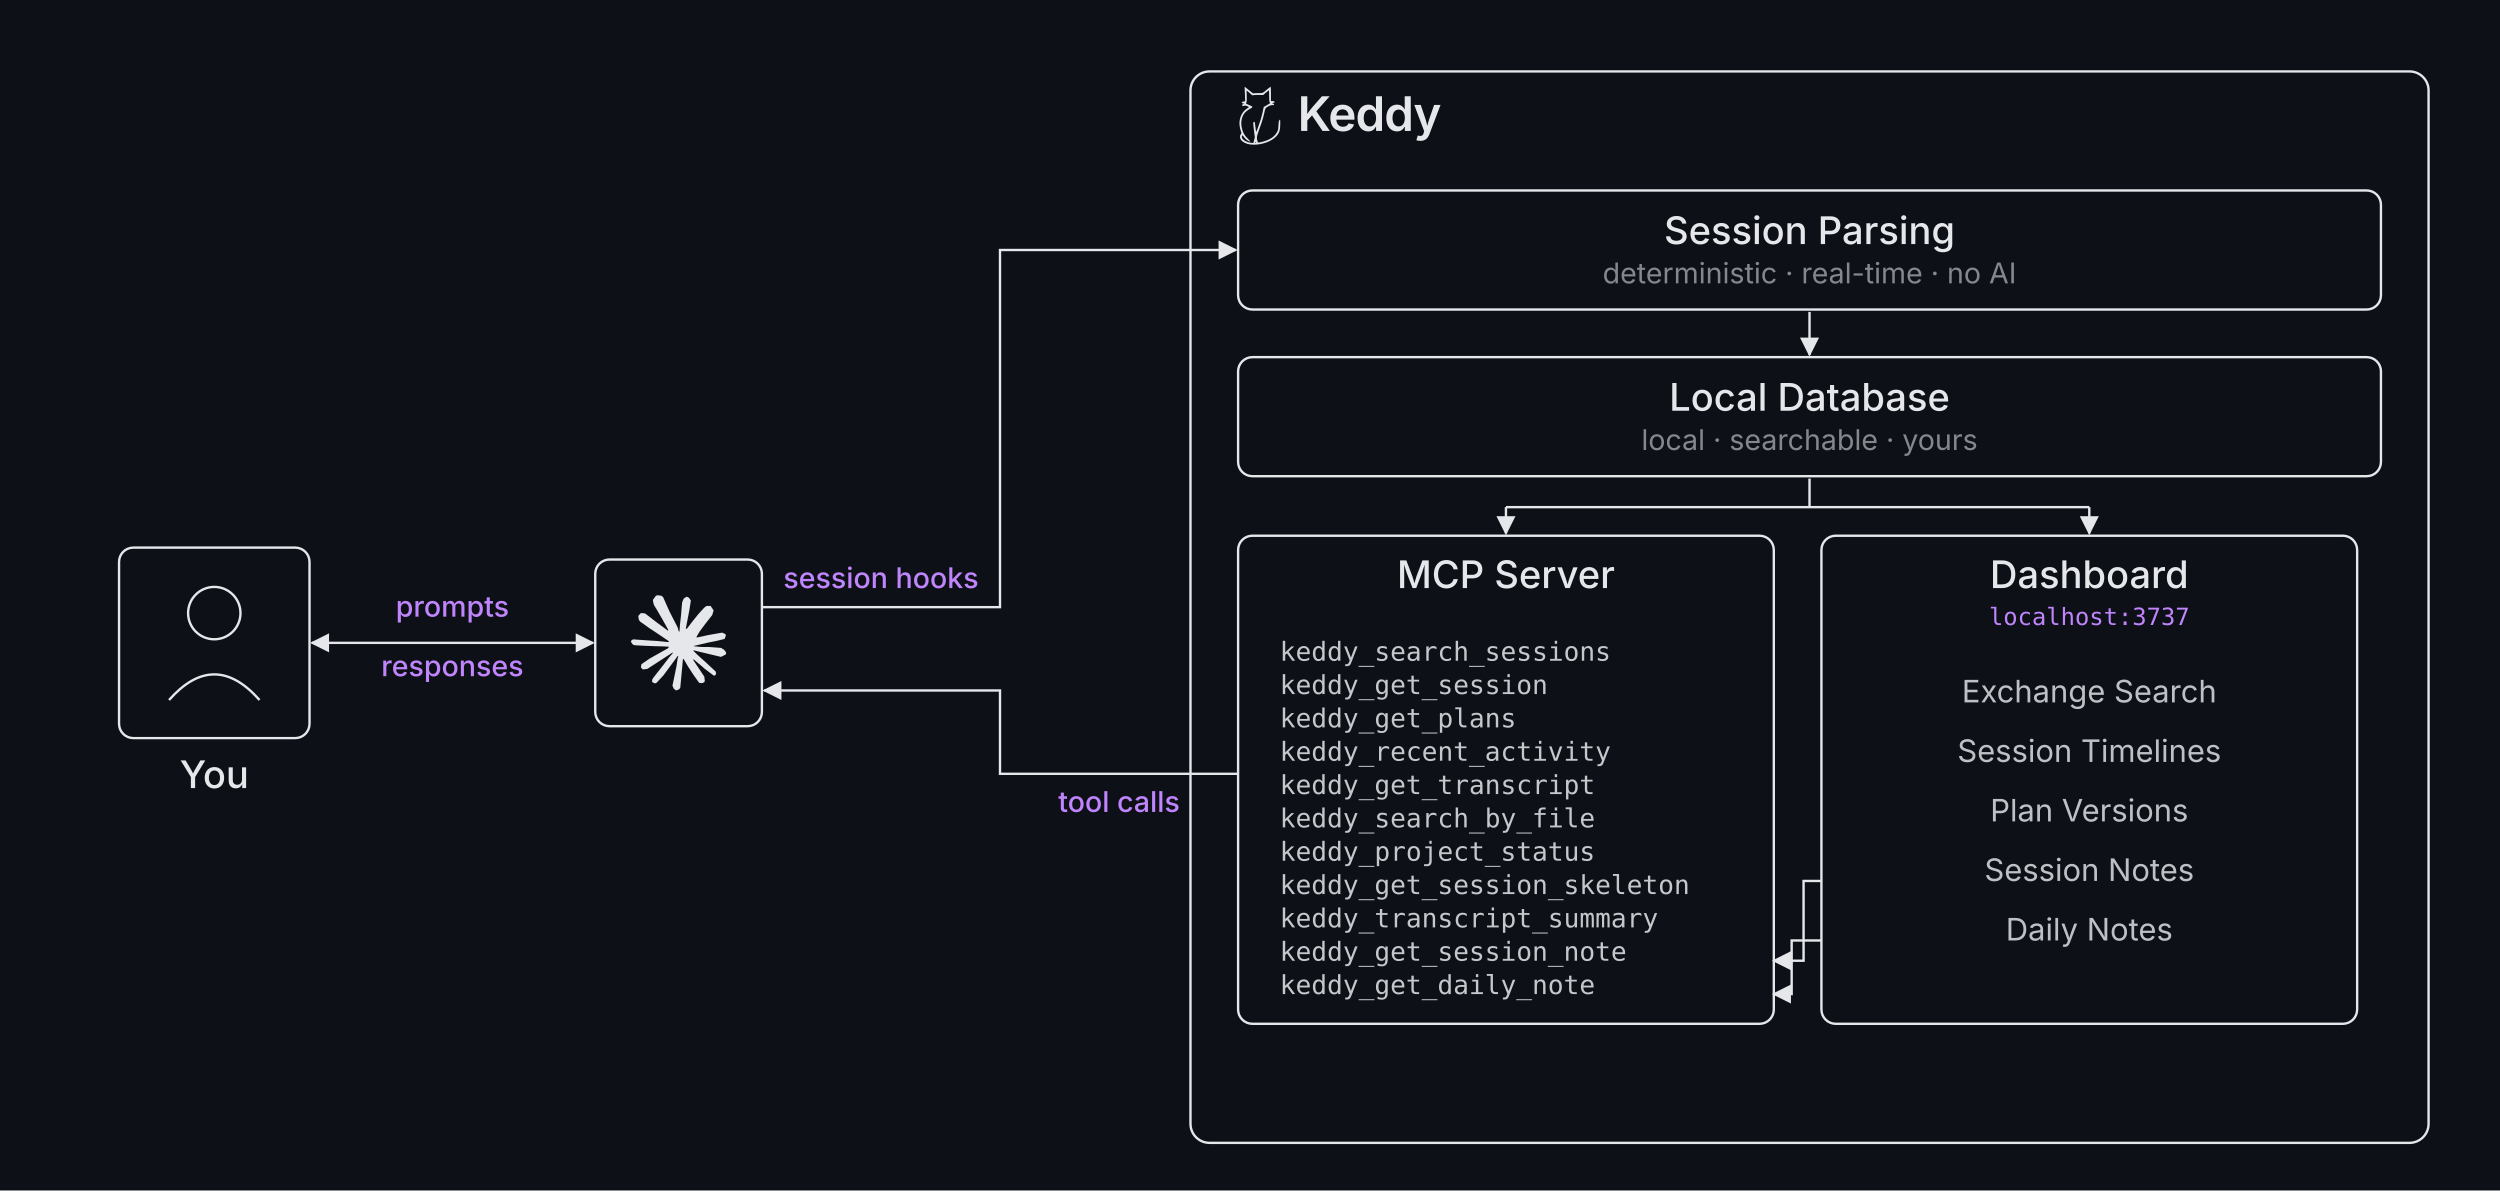
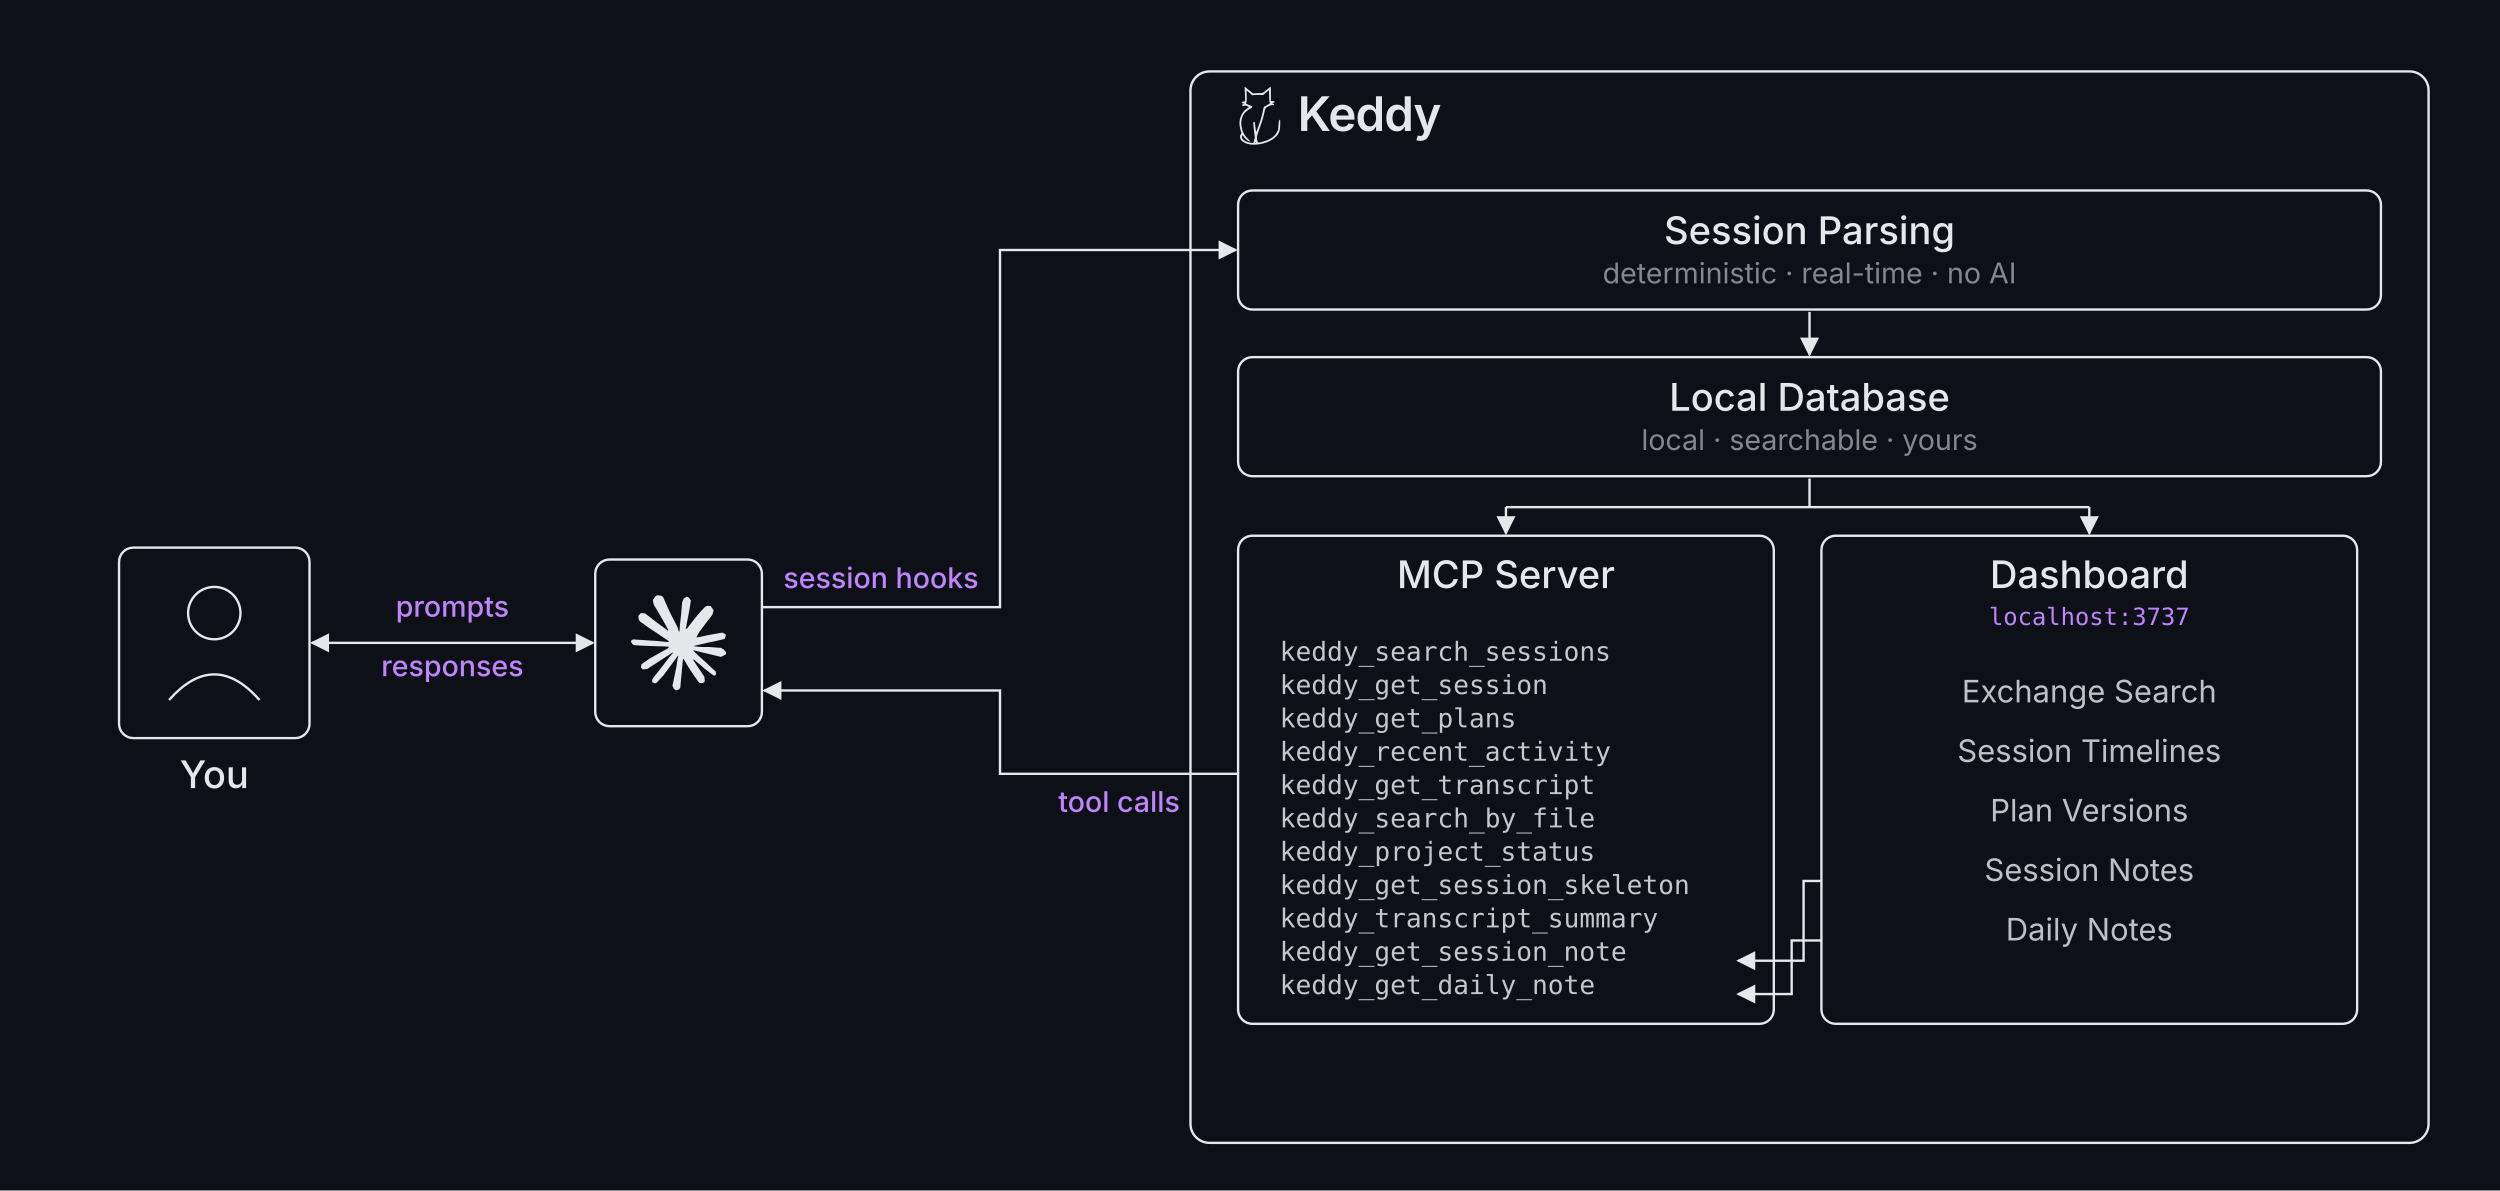
<svg xmlns="http://www.w3.org/2000/svg" viewBox="0 0 2100 1000" role="img" aria-label="Keddy architecture: You interact with Claude Code; Claude Code sends session hooks to Keddy's session reader, which writes to a local database. The database serves both MCP tools that Claude can call, and a dashboard you open in your browser.">
  <defs>
    <style>
      .bg { fill: #0d1117; }
      .box { fill: none; stroke: #e5e7eb; stroke-width: 2; }
      .label { font-family: -apple-system, BlinkMacSystemFont, "Inter", "Helvetica Neue", Arial, sans-serif; fill: #e5e7eb; }
      .label-box { font-size: 32px; font-weight: 500; }
      .label-sub { font-size: 24px; font-weight: 400; opacity: 0.55; }
      .label-title { font-size: 40px; font-weight: 600; letter-spacing: -0.02em; }
      .label-arrow { font-family: -apple-system, BlinkMacSystemFont, "Inter", "Helvetica Neue", Arial, sans-serif; font-size: 24px; font-weight: 500; fill: #c084fc; }
      .tool-list { font-family: ui-monospace, "SF Mono", Menlo, Consolas, monospace; font-size: 22px; fill: #e5e7eb; opacity: 0.85; }
      .capability-list { font-family: -apple-system, BlinkMacSystemFont, "Inter", "Helvetica Neue", Arial, sans-serif; font-size: 26px; fill: #e5e7eb; opacity: 0.82; }
      .arrow { stroke: #e5e7eb; stroke-width: 2; fill: none; }
    </style>
    <marker id="arrowhead" viewBox="0 0 10 10" refX="9" refY="5" markerWidth="8" markerHeight="8" orient="auto-start-reverse">
      <path d="M 0 0 L 10 5 L 0 10 z" fill="#e5e7eb" />
    </marker>
  </defs>
  <rect x="0" y="0" width="2100" height="1000" class="bg" />
  <rect x="100" y="460" width="160" height="160" rx="12" class="box" />
  <circle cx="180" cy="515" r="22" fill="none" stroke="#e5e7eb" stroke-width="2" />
  <path d="M 142 588 Q 180 545 218 588" fill="none" stroke="#e5e7eb" stroke-width="2" />
  <text x="180" y="662" text-anchor="middle" class="label label-box">You</text>
  <line x1="262" y1="540" x2="498" y2="540" class="arrow" marker-end="url(#arrowhead)" marker-start="url(#arrowhead)" />
  <text x="380" y="518" text-anchor="middle" class="label-arrow">prompts</text>
  <text x="380" y="568" text-anchor="middle" class="label-arrow">responses</text>
  <rect x="500" y="470" width="140" height="140" rx="12" class="box" />
  <svg x="530" y="500" width="80" height="80" viewBox="0 0 24 24">
    <path fill="#e5e7eb" d="m4.714 15.956 4.717-2.647.079-.231-.079-.128h-.231l-.789-.049-2.696-.073-2.337-.097-2.265-.121-.571-.121-.534-.704.055-.352.48-.322.686.061 1.518.103 2.277.158 1.651.097 2.447.255h.389l.055-.158-.134-.097-.103-.097L6.973 9.836l-2.55-1.688-1.336-.971-.723-.492-.364-.461-.158-1.008.656-.723.88.061.225.061.892.686 1.906 1.475 2.489 1.834.364.303.146-.103.018-.073-.164-.273-1.354-2.447-1.445-2.489-.643-1.032-.17-.619c-.061-.255-.103-.467-.103-.729L6.287.134 6.7 0l.996.134.419.364.619 1.415 1.002 2.228 1.554 3.03.455.898.243.832.091.255h.158v-.146l.128-1.706.237-2.095.231-2.696.079-.759.376-.911.747-.492.583.279.48.686-.067.443-.285 1.852-.559 2.902-.364 1.943h.212l.243-.243.984-1.305 1.651-2.064.729-.82.85-.905.546-.431h1.032l.759 1.129-.34 1.166-1.062 1.348-.88 1.141-1.263 1.7-.789 1.36.073.109.188-.018 2.853-.607 1.542-.279 1.84-.316.832.389.091.395-.328.807-1.967.486-2.307.461-3.436.814-.043.03.049.061 1.548.146.662.036h1.621l3.018.225.789.522.474.638-.079.486-1.214.619-1.639-.389-3.825-.911-1.311-.328h-.182v.109l1.093 1.069 2.003 1.809 2.507 2.331.128.577-.322.455-.34-.049-2.204-1.657-.85-.747-1.925-1.621h-.128v.17l.443.65 2.344 3.521.121 1.081-.17.352-.607.212-.668-.121-1.372-1.925L14.38 17.959l-1.141-1.943-.14.079-.674 7.255-.316.37-.729.279-.607-.461-.322-.747.322-1.475.389-1.925.316-1.53.285-1.9.17-.631-.012-.043-.14.018-1.433 1.967-2.18 2.945-1.724 1.846-.413.164-.716-.37.067-.662.401-.589 2.386-3.036 1.439-1.882.929-1.087-.006-.158h-.055l-6.338 4.116-1.129.146-.486-.455.061-.747.231-.243 1.906-1.311Z" />
  </svg>
  <path d="M 640 510 L 840 510 L 840 210 L 1038 210" class="arrow" marker-end="url(#arrowhead)" />
  <text x="740" y="494" text-anchor="middle" class="label-arrow">session hooks</text>
  <path d="M 1040 650 L 840 650 L 840 580 L 642 580" class="arrow" marker-end="url(#arrowhead)" />
  <text x="940" y="682" text-anchor="middle" class="label-arrow">tool calls</text>
  <rect x="1000" y="60" width="1040" height="900" rx="16" class="box" />
  <svg x="1040" y="72" width="36" height="50" viewBox="52 2 142 198" preserveAspectRatio="xMidYMid meet">
    <path fill="#e5e7eb" fill-rule="evenodd" d="M 148.394 14.089 C 132.816 27.277, 134.634 26.491, 119.541 26.557 C 112.368 26.588, 105.363 26.949, 103.974 27.359 C 101.786 28.005, 100.047 26.926, 90.974 19.292 C 74.714 5.612, 72.456 4.060, 73.454 7.250 C 73.669 7.938, 74.134 18.651, 74.486 31.057 L 75.128 53.614 69.814 54.557 C 65.442 55.333, 64.444 55.893, 64.185 57.715 C 63.870 59.929, 64.296 60.169, 70.500 61.280 C 72.084 61.564, 71.720 61.978, 68.750 63.268 C 66.217 64.369, 65 65.544, 65 66.890 C 65 69.782, 66.103 70.082, 72.115 68.826 C 77.138 67.777, 77.853 67.881, 82.750 70.368 C 85.638 71.834, 88 73.187, 88 73.375 C 88 73.562, 85.346 75.354, 82.102 77.356 C 63.978 88.543, 53.763 111.704, 56.733 134.877 C 57.341 139.620, 59.009 147.179, 60.439 151.676 L 63.040 159.852 60.520 163.565 C 55.605 170.808, 58.353 181.449, 66.739 187.649 C 76.678 194.997, 88.024 198.159, 104.452 198.160 C 131.876 198.160, 161.392 187.667, 176.560 172.525 C 188.728 160.377, 191.970 151.153, 191.988 128.628 C 191.999 115.288, 191.840 113.888, 190.445 115.045 C 187.285 117.668, 186.553 120.808, 185.999 134.120 C 185.452 147.268, 185.306 147.996, 181.770 155.120 C 173.724 171.329, 157.962 181.956, 132.122 188.592 C 118.432 192.107, 117.485 191.983, 116.103 186.494 C 113.051 174.373, 113.345 171.839, 119.996 153 C 123.394 143.375, 128.168 129.838, 130.605 122.917 C 133.041 115.997, 136.605 102.947, 138.524 93.917 C 142.411 75.632, 141.910 76.459, 152.757 70.393 C 158.376 67.251, 160.476 66.620, 165.493 66.565 C 170.812 66.507, 171.500 66.271, 171.500 64.500 C 171.500 63.107, 170.514 62.210, 168.250 61.543 C 163.969 60.283, 164.111 59, 168.531 59 C 170.761 59, 172.277 58.442, 172.643 57.487 C 173.690 54.759, 171.039 53, 165.878 53 L 161 53 161 29 C 161 14.798, 160.619 5, 160.066 5 C 159.552 5, 154.300 9.090, 148.394 14.089 M 144.287 25.042 L 135.074 32.924 121.787 32.712 C 114.479 32.595, 106.402 32.859, 103.837 33.298 L 99.174 34.096 91.337 27.367 C 87.027 23.666, 82.646 19.932, 81.603 19.069 C 79.748 17.535, 79.720 17.896, 80.351 35.129 C 80.876 49.473, 80.718 53.549, 79.498 57.005 C 78.674 59.340, 78 61.349, 78 61.468 C 78 61.696, 91.545 67.902, 96.250 69.830 C 100.878 71.727, 99.824 74.555, 93.250 77.878 C 84.185 82.460, 75.827 89.152, 71.717 95.120 C 63.554 106.973, 60.584 122.564, 63.400 138.784 C 66.349 155.769, 72.831 167.749, 85.775 180.133 C 93.900 187.906, 94.022 190.092, 86.103 186.053 C 80.515 183.202, 75.416 178.547, 70.339 171.664 C 66.042 165.836, 66.034 165.832, 64.892 168.338 C 64.244 169.760, 64.033 172.363, 64.405 174.347 C 65.911 182.371, 81.995 191.150, 97 192.138 L 102.500 192.500 104.918 183.140 L 107.336 173.780 104.579 151.121 C 101.383 124.845, 101.417 122.500, 104.996 122.500 C 107.768 122.500, 107.339 120.599, 110.019 144.750 C 110.705 150.938, 111.544 155.997, 111.884 155.993 C 112.223 155.989, 114.241 151.151, 116.369 145.243 C 125.619 119.556, 129.978 105.818, 131.994 96 C 133.180 90.225, 134.815 82.575, 135.627 79 L 137.103 72.500 147.551 66.716 C 153.298 63.534, 158 60.552, 158 60.088 C 158 59.624, 157.325 57.629, 156.500 55.654 C 155.360 52.926, 155 47.854, 155 34.532 C 155 24.889, 154.662 17.036, 154.250 17.080 C 153.838 17.124, 149.354 20.707, 144.287 25.042 M 109 190.441 C 109 191.848, 109.450 193, 110 193 C 110.550 193, 111 192.127, 111 191.059 C 111 189.991, 110.550 188.840, 110 188.500 C 109.433 188.149, 109 188.990, 109 190.441" />
  </svg>
  <text x="1090" y="110" class="label label-title">Keddy</text>
  <rect x="1040" y="160" width="960" height="100" rx="12" class="box" />
  <text x="1520" y="205" text-anchor="middle" class="label label-box">Session Parsing</text>
  <text x="1520" y="238" text-anchor="middle" class="label label-sub">deterministic · real-time · no AI</text>
  <line x1="1520" y1="262" x2="1520" y2="298" class="arrow" marker-end="url(#arrowhead)" />
  <rect x="1040" y="300" width="960" height="100" rx="12" class="box" />
  <text x="1520" y="345" text-anchor="middle" class="label label-box">Local Database</text>
  <text x="1520" y="378" text-anchor="middle" class="label label-sub">local · searchable · yours</text>
  <line x1="1520" y1="402" x2="1520" y2="426" class="arrow" />
  <line x1="1265" y1="426" x2="1755" y2="426" class="arrow" />
  <line x1="1265" y1="426" x2="1265" y2="448" class="arrow" marker-end="url(#arrowhead)" />
  <line x1="1755" y1="426" x2="1755" y2="448" class="arrow" marker-end="url(#arrowhead)" />
  <rect x="1040" y="450" width="450" height="410" rx="12" class="box" />
  <text x="1265" y="494" text-anchor="middle" class="label label-box">MCP Server</text>
  <g class="tool-list">
    <text x="1075" y="555">keddy_search_sessions</text>
    <text x="1075" y="583">keddy_get_session</text>
    <text x="1075" y="611">keddy_get_plans</text>
    <text x="1075" y="639">keddy_recent_activity</text>
    <text x="1075" y="667">keddy_get_transcript</text>
    <text x="1075" y="695">keddy_search_by_file</text>
    <text x="1075" y="723">keddy_project_status</text>
    <text x="1075" y="751">keddy_get_session_skeleton</text>
    <text x="1075" y="779">keddy_transcript_summary</text>
    <text x="1075" y="807">keddy_get_session_note</text>
    <text x="1075" y="835">keddy_get_daily_note</text>
  </g>
  <rect x="1530" y="450" width="450" height="410" rx="12" class="box" />
  <text x="1755" y="494" text-anchor="middle" class="label label-box">Dashboard</text>
  <text x="1755" y="525" text-anchor="middle" style="font-family: ui-monospace, 'SF Mono', Menlo, Consolas, monospace; font-size: 20px; font-weight: 500; fill: #c084fc;">localhost:3737</text>
  <g class="capability-list">
    <text x="1755" y="590" text-anchor="middle">Exchange Search</text>
    <text x="1755" y="640" text-anchor="middle">Session Timelines</text>
    <text x="1755" y="690" text-anchor="middle">Plan Versions</text>
    <text x="1755" y="740" text-anchor="middle">Session Notes</text>
    <text x="1755" y="790" text-anchor="middle">Daily Notes</text>
  </g>
-   <path d="M 1530 740 L 1515 740 L 1515 807 L 1490 807" class="arrow" marker-end="url(#arrowhead)" />
-   <path d="M 1530 790 L 1505 790 L 1505 835 L 1490 835" class="arrow" marker-end="url(#arrowhead)" />
+   <path d="M 1530 740 L 1515 740 L 1515 807 L 1460 807" class="arrow" marker-end="url(#arrowhead)" />
+   <path d="M 1530 790 L 1505 790 L 1505 835 L 1460 835" class="arrow" marker-end="url(#arrowhead)" />
</svg>
